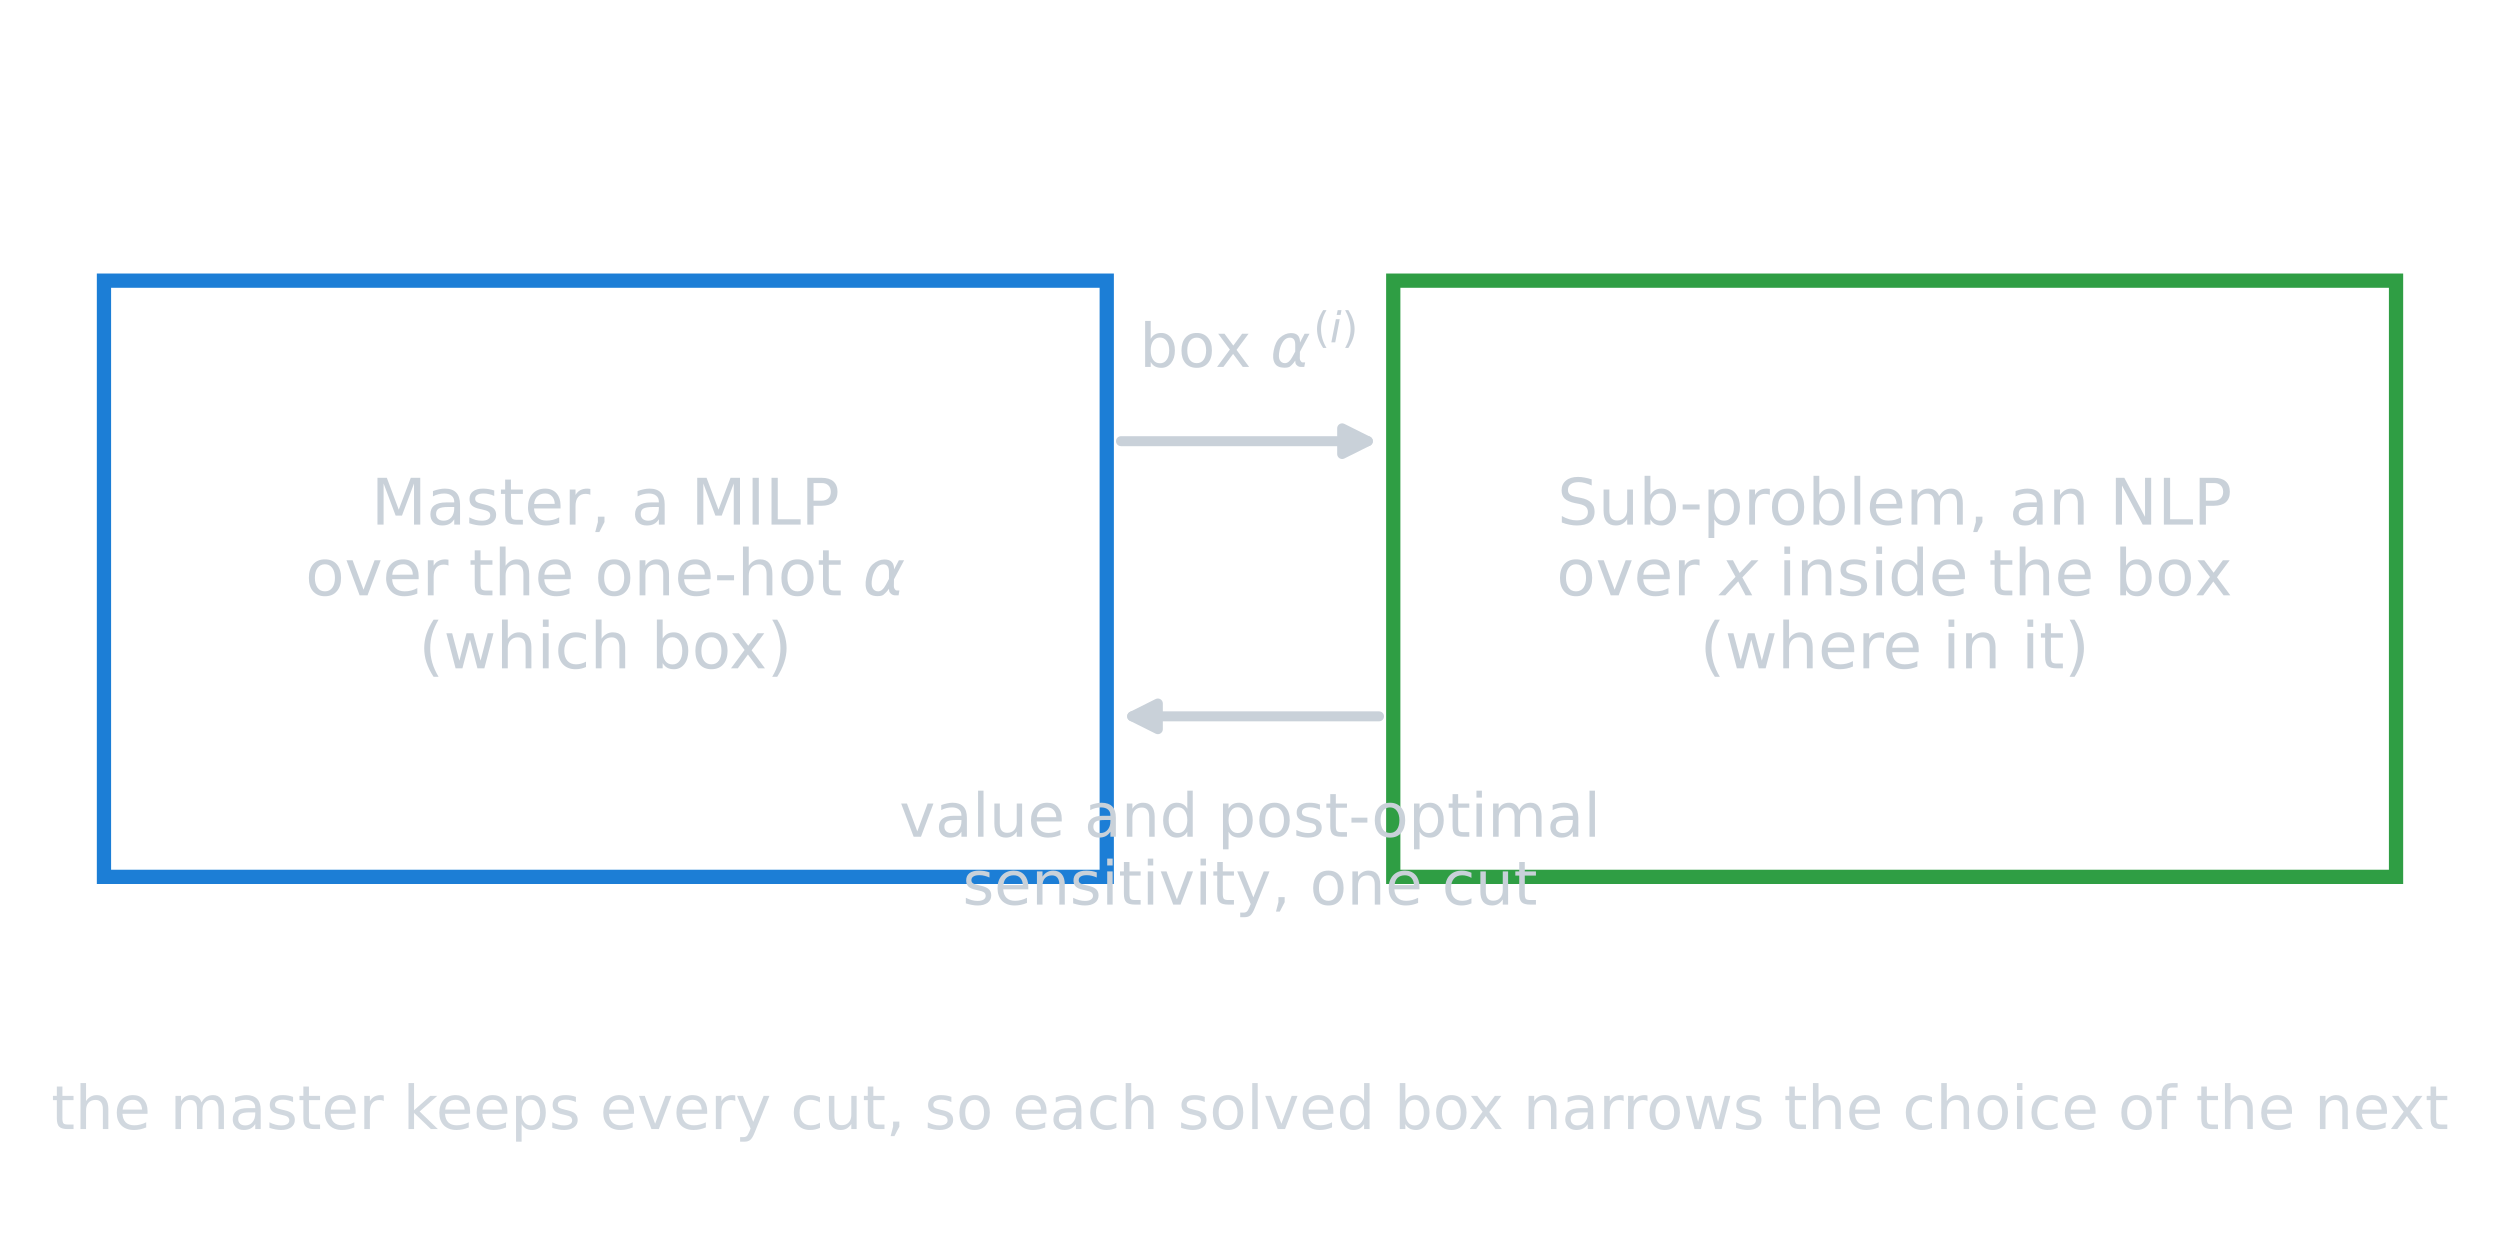
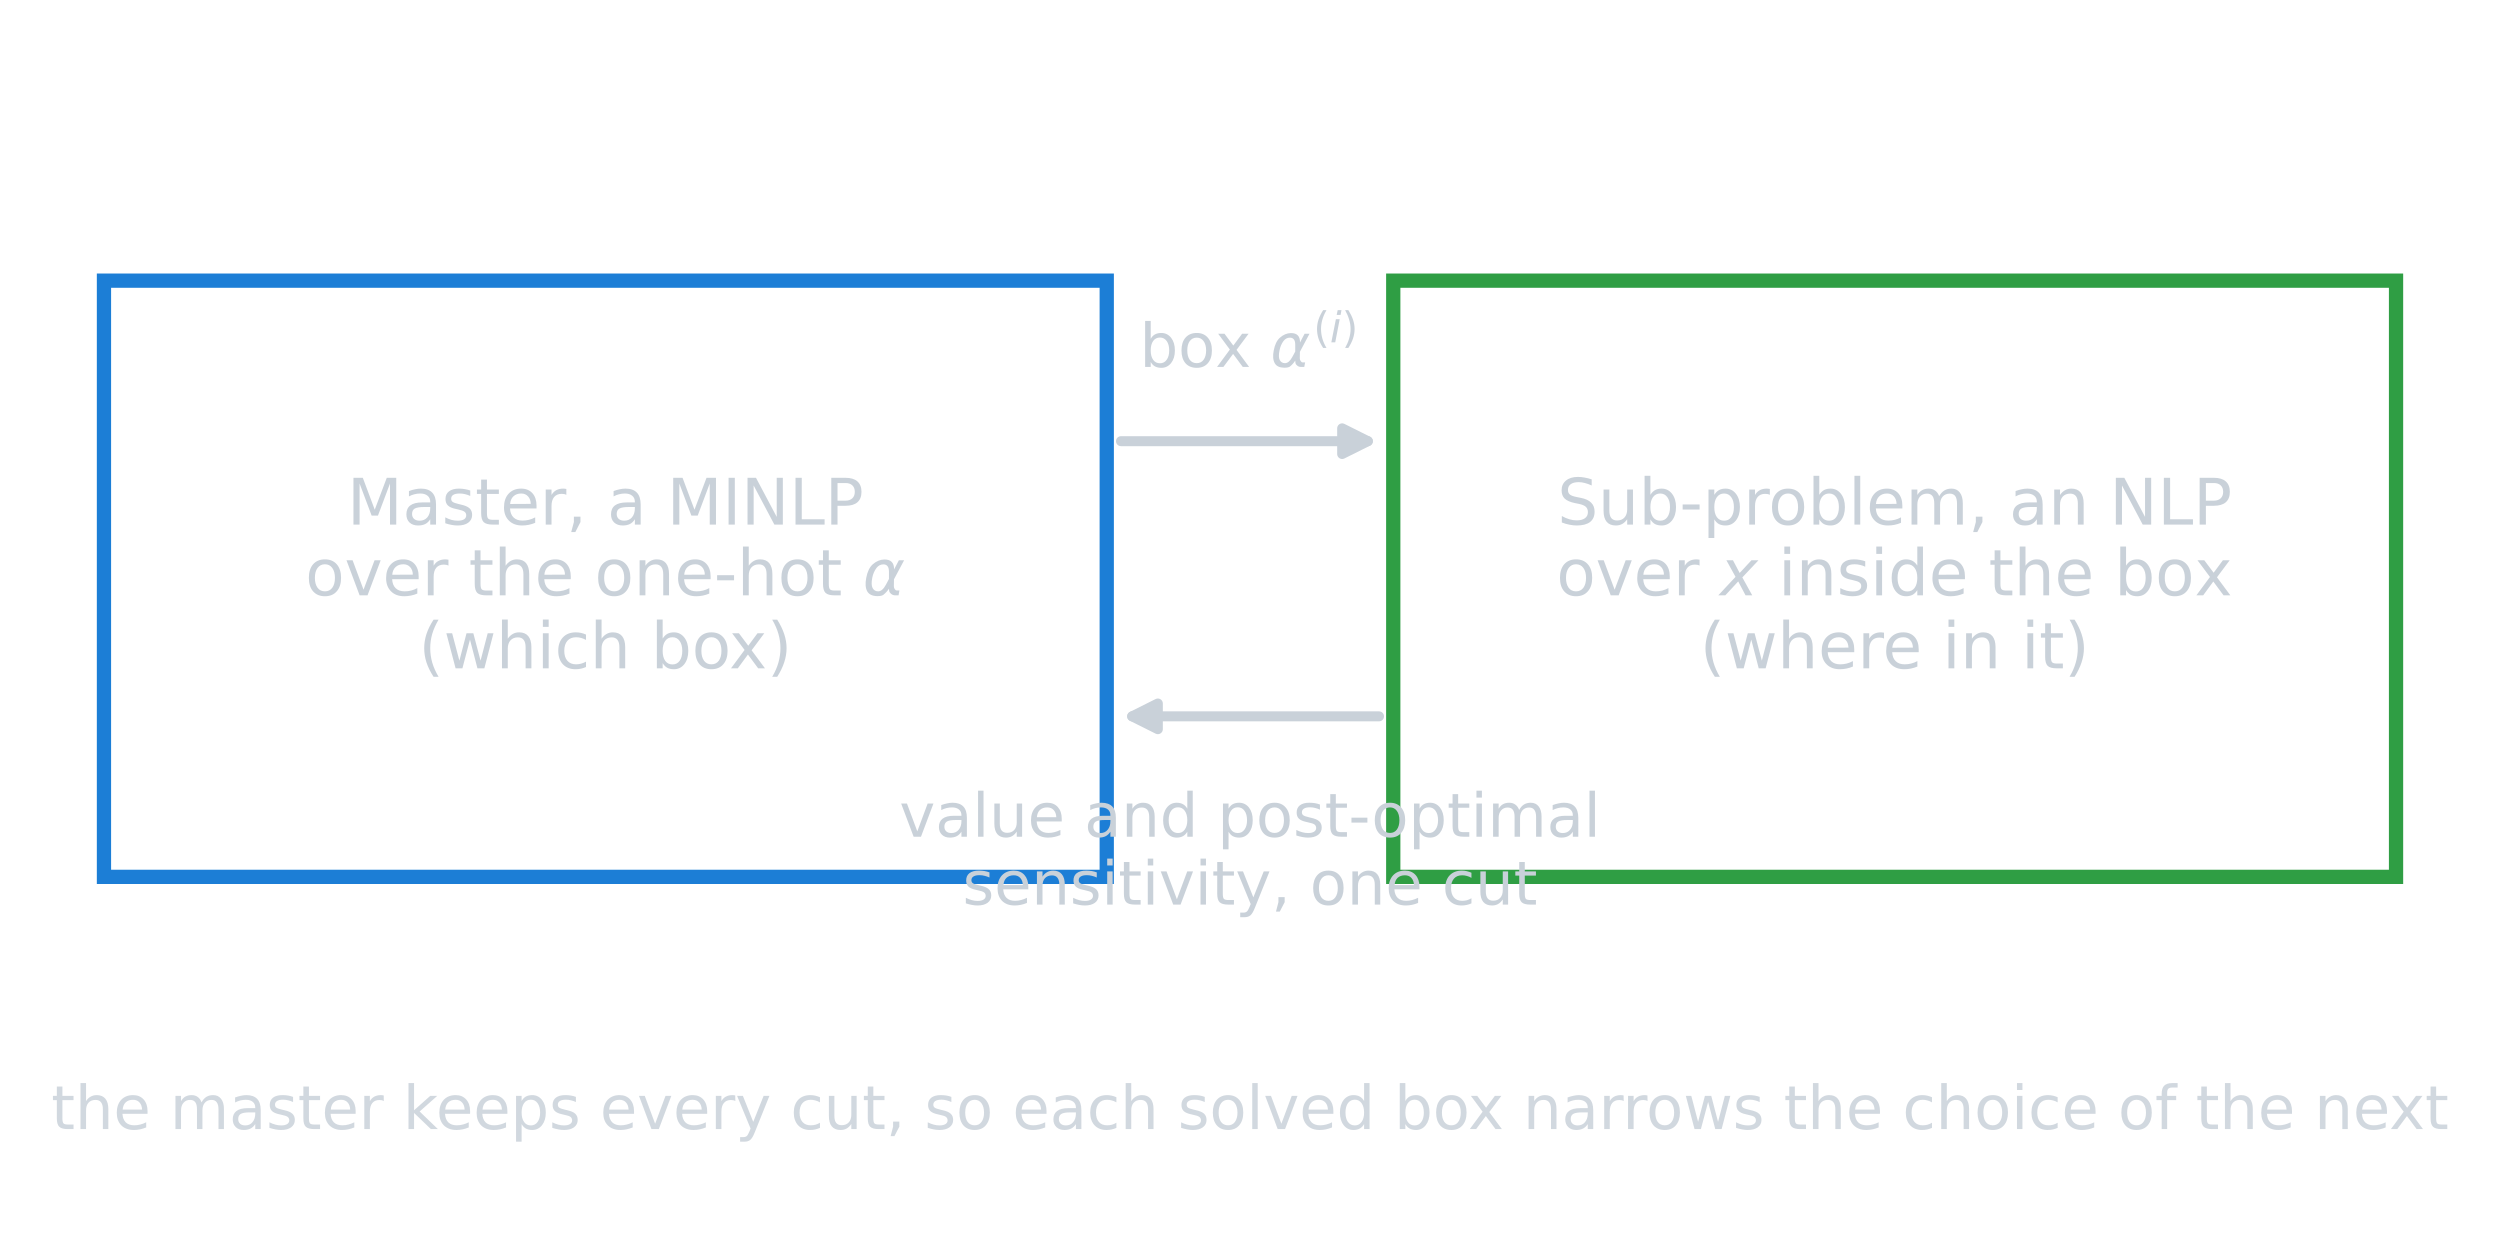
<svg xmlns="http://www.w3.org/2000/svg" width="350.564pt" height="175.176pt" viewBox="0 0 350.564 175.176" version="1.1">
  <defs>
    <style type="text/css">*{stroke-linejoin: round; stroke-linecap: butt}</style>
  </defs>
  <g id="figure_1">
    <g id="patch_1">
      <path d="M 0 175.176  L 350.564 175.176  L 350.564 0  L 0 0  L 0 175.176  z " style="fill: none" />
    </g>
    <g id="axes_1">
      <g id="patch_2">
-         <path d="M 14.578 122.959  L 155.194 122.959  L 155.194 39.355  L 14.578 39.355  L 14.578 122.959  z " clip-path="url(#pea8341251d)" style="fill: none; stroke: #1c7ed6; stroke-width: 2; stroke-linejoin: miter" />
+         <path d="M 14.578 122.959  L 155.194 122.959  L 155.194 39.355  L 14.578 39.355  L 14.578 122.959  z " clip-path="url(#p41f3594fd5)" style="fill: none; stroke: #1c7ed6; stroke-width: 2; stroke-linejoin: miter" />
      </g>
      <g id="patch_3">
-         <path d="M 195.37 122.959  L 335.986 122.959  L 335.986 39.355  L 195.37 39.355  L 195.37 122.959  z " clip-path="url(#pea8341251d)" style="fill: none; stroke: #2f9e44; stroke-width: 2; stroke-linejoin: miter" />
+         <path d="M 195.37 122.959  L 335.986 122.959  L 335.986 39.355  L 195.37 39.355  L 195.37 122.959  z " clip-path="url(#p41f3594fd5)" style="fill: none; stroke: #2f9e44; stroke-width: 2; stroke-linejoin: miter" />
      </g>
      <g id="text_1">
-         <text style="font-size: 9px; font-family: 'DejaVu Sans', 'Bitstream Vera Sans', 'Computer Modern Sans Serif', 'Lucida Grande', 'Verdana', 'Geneva', 'Lucid', 'Arial', 'Helvetica', 'Avant Garde', sans-serif; fill: #c9d1d9" transform="translate(52.0397 73.56237)">Master, a MILP</text>
+         <text style="font-size: 9px; font-family: 'DejaVu Sans', 'Bitstream Vera Sans', 'Computer Modern Sans Serif', 'Lucida Grande', 'Verdana', 'Geneva', 'Lucid', 'Arial', 'Helvetica', 'Avant Garde', sans-serif; fill: #c9d1d9" transform="translate(48.67314 73.56237)">Master, a MINLP</text>
        <g style="fill: #c9d1d9" transform="translate(42.81119 83.6404)">
          <text>
            <tspan x="0" y="-0.156" style="font-size: 9px; font-family: 'DejaVu Sans'; fill: #c9d1d9">o</tspan>
            <tspan x="5.506" y="-0.156" style="font-size: 9px; font-family: 'DejaVu Sans'; fill: #c9d1d9">v</tspan>
            <tspan x="10.833" y="-0.156" style="font-size: 9px; font-family: 'DejaVu Sans'; fill: #c9d1d9">e</tspan>
            <tspan x="16.37" y="-0.156" style="font-size: 9px; font-family: 'DejaVu Sans'; fill: #c9d1d9">r</tspan>
            <tspan x="20.07" y="-0.156" style="font-size: 9px; font-family: 'DejaVu Sans'; fill: #c9d1d9"> </tspan>
            <tspan x="22.931" y="-0.156" style="font-size: 9px; font-family: 'DejaVu Sans'; fill: #c9d1d9">t</tspan>
            <tspan x="26.459" y="-0.156" style="font-size: 9px; font-family: 'DejaVu Sans'; fill: #c9d1d9">h</tspan>
            <tspan x="32.164" y="-0.156" style="font-size: 9px; font-family: 'DejaVu Sans'; fill: #c9d1d9">e</tspan>
            <tspan x="37.701" y="-0.156" style="font-size: 9px; font-family: 'DejaVu Sans'; fill: #c9d1d9"> </tspan>
            <tspan x="40.562" y="-0.156" style="font-size: 9px; font-family: 'DejaVu Sans'; fill: #c9d1d9">o</tspan>
            <tspan x="46.068" y="-0.156" style="font-size: 9px; font-family: 'DejaVu Sans'; fill: #c9d1d9">n</tspan>
            <tspan x="51.772" y="-0.156" style="font-size: 9px; font-family: 'DejaVu Sans'; fill: #c9d1d9">e</tspan>
            <tspan x="57.309" y="-0.156" style="font-size: 9px; font-family: 'DejaVu Sans'; fill: #c9d1d9">-</tspan>
            <tspan x="60.557" y="-0.156" style="font-size: 9px; font-family: 'DejaVu Sans'; fill: #c9d1d9">h</tspan>
            <tspan x="66.261" y="-0.156" style="font-size: 9px; font-family: 'DejaVu Sans'; fill: #c9d1d9">o</tspan>
            <tspan x="71.767" y="-0.156" style="font-size: 9px; font-family: 'DejaVu Sans'; fill: #c9d1d9">t</tspan>
            <tspan x="75.296" y="-0.156" style="font-size: 9px; font-family: 'DejaVu Sans'; fill: #c9d1d9"> </tspan>
            <tspan x="78.157" y="-0.156" style="font-style: oblique; font-size: 9px; font-family: 'DejaVu Sans'; fill: #c9d1d9">α</tspan>
          </text>
        </g>
        <text style="font-size: 9px; font-family: 'DejaVu Sans', 'Bitstream Vera Sans', 'Computer Modern Sans Serif', 'Lucida Grande', 'Verdana', 'Geneva', 'Lucid', 'Arial', 'Helvetica', 'Avant Garde', sans-serif; fill: #c9d1d9" transform="translate(58.70322 93.71843)">(which box)</text>
      </g>
      <g id="text_2">
        <text style="font-size: 9px; font-family: 'DejaVu Sans', 'Bitstream Vera Sans', 'Computer Modern Sans Serif', 'Lucida Grande', 'Verdana', 'Geneva', 'Lucid', 'Arial', 'Helvetica', 'Avant Garde', sans-serif; fill: #c9d1d9" transform="translate(218.3839 73.56237)">Sub-problem, an NLP</text>
        <g style="fill: #c9d1d9" transform="translate(218.2482 83.6404)">
          <text>
            <tspan x="0" y="-0.156" style="font-size: 9px; font-family: 'DejaVu Sans'; fill: #c9d1d9">o</tspan>
            <tspan x="5.506" y="-0.156" style="font-size: 9px; font-family: 'DejaVu Sans'; fill: #c9d1d9">v</tspan>
            <tspan x="10.833" y="-0.156" style="font-size: 9px; font-family: 'DejaVu Sans'; fill: #c9d1d9">e</tspan>
            <tspan x="16.37" y="-0.156" style="font-size: 9px; font-family: 'DejaVu Sans'; fill: #c9d1d9">r</tspan>
            <tspan x="20.07" y="-0.156" style="font-size: 9px; font-family: 'DejaVu Sans'; fill: #c9d1d9"> </tspan>
            <tspan x="28.257" y="-0.156" style="font-size: 9px; font-family: 'DejaVu Sans'; fill: #c9d1d9"> </tspan>
            <tspan x="31.118" y="-0.156" style="font-size: 9px; font-family: 'DejaVu Sans'; fill: #c9d1d9">i</tspan>
            <tspan x="33.618" y="-0.156" style="font-size: 9px; font-family: 'DejaVu Sans'; fill: #c9d1d9">n</tspan>
            <tspan x="39.322" y="-0.156" style="font-size: 9px; font-family: 'DejaVu Sans'; fill: #c9d1d9">s</tspan>
            <tspan x="44.011" y="-0.156" style="font-size: 9px; font-family: 'DejaVu Sans'; fill: #c9d1d9">i</tspan>
            <tspan x="46.512" y="-0.156" style="font-size: 9px; font-family: 'DejaVu Sans'; fill: #c9d1d9">d</tspan>
            <tspan x="52.225" y="-0.156" style="font-size: 9px; font-family: 'DejaVu Sans'; fill: #c9d1d9">e</tspan>
            <tspan x="57.762" y="-0.156" style="font-size: 9px; font-family: 'DejaVu Sans'; fill: #c9d1d9"> </tspan>
            <tspan x="60.623" y="-0.156" style="font-size: 9px; font-family: 'DejaVu Sans'; fill: #c9d1d9">t</tspan>
            <tspan x="64.151" y="-0.156" style="font-size: 9px; font-family: 'DejaVu Sans'; fill: #c9d1d9">h</tspan>
            <tspan x="69.855" y="-0.156" style="font-size: 9px; font-family: 'DejaVu Sans'; fill: #c9d1d9">e</tspan>
            <tspan x="75.393" y="-0.156" style="font-size: 9px; font-family: 'DejaVu Sans'; fill: #c9d1d9"> </tspan>
            <tspan x="78.253" y="-0.156" style="font-size: 9px; font-family: 'DejaVu Sans'; fill: #c9d1d9">b</tspan>
            <tspan x="83.966" y="-0.156" style="font-size: 9px; font-family: 'DejaVu Sans'; fill: #c9d1d9">o</tspan>
            <tspan x="89.473" y="-0.156" style="font-size: 9px; font-family: 'DejaVu Sans'; fill: #c9d1d9">x</tspan>
            <tspan x="22.931" y="-0.156" style="font-style: oblique; font-size: 9px; font-family: 'DejaVu Sans'; fill: #c9d1d9">x</tspan>
          </text>
        </g>
        <text style="font-size: 9px; font-family: 'DejaVu Sans', 'Bitstream Vera Sans', 'Computer Modern Sans Serif', 'Lucida Grande', 'Verdana', 'Geneva', 'Lucid', 'Arial', 'Helvetica', 'Avant Garde', sans-serif; fill: #c9d1d9" transform="translate(238.3716 93.71843)">(where in it)</text>
      </g>
      <g id="patch_4">
        <path d="M 157.19 61.864  Q 175.281 61.864 191.806 61.864  " style="fill: none; stroke: #c9d1d9; stroke-width: 1.4; stroke-linecap: round" />
        <path d="M 188.206 60.064  L 191.806 61.864  L 188.206 63.664  z " style="fill: #c9d1d9; stroke: #c9d1d9; stroke-width: 1.4; stroke-linecap: round" />
      </g>
      <g id="text_3">
        <g style="fill: #c9d1d9" transform="translate(159.8122 52.21728)">
          <text>
            <tspan x="0" y="-0.764" style="font-size: 8.5px; font-family: 'DejaVu Sans'; fill: #c9d1d9">b</tspan>
            <tspan x="5.396" y="-0.764" style="font-size: 8.5px; font-family: 'DejaVu Sans'; fill: #c9d1d9">o</tspan>
            <tspan x="10.596" y="-0.764" style="font-size: 8.5px; font-family: 'DejaVu Sans'; fill: #c9d1d9">x</tspan>
            <tspan x="15.626" y="-0.764" style="font-size: 8.5px; font-family: 'DejaVu Sans'; fill: #c9d1d9"> </tspan>
            <tspan x="18.328" y="-0.764" style="font-style: oblique; font-size: 8.5px; font-family: 'DejaVu Sans'; fill: #c9d1d9">α</tspan>
            <tspan x="24.351" y="-4.209" style="font-size: 5.95px; font-family: 'DejaVu Sans'; fill: #c9d1d9">(</tspan>
            <tspan x="28.325" y="-4.209" style="font-size: 5.95px; font-family: 'DejaVu Sans'; fill: #c9d1d9">)</tspan>
            <tspan x="26.672" y="-4.209" style="font-style: oblique; font-size: 5.95px; font-family: 'DejaVu Sans'; fill: #c9d1d9">i</tspan>
          </text>
        </g>
      </g>
      <g id="patch_5">
        <path d="M 193.374 100.45  Q 175.284 100.45 158.759 100.45  " style="fill: none; stroke: #c9d1d9; stroke-width: 1.4; stroke-linecap: round" />
        <path d="M 162.359 102.25  L 158.759 100.45  L 162.359 98.65  z " style="fill: #c9d1d9; stroke: #c9d1d9; stroke-width: 1.4; stroke-linecap: round" />
      </g>
      <g id="text_4">
        <text style="font-size: 8.5px; font-family: 'DejaVu Sans', 'Bitstream Vera Sans', 'Computer Modern Sans Serif', 'Lucida Grande', 'Verdana', 'Geneva', 'Lucid', 'Arial', 'Helvetica', 'Avant Garde', sans-serif; fill: #c9d1d9" transform="translate(126.1137 117.3296)">value and post-optimal</text>
        <text style="font-size: 8.5px; font-family: 'DejaVu Sans', 'Bitstream Vera Sans', 'Computer Modern Sans Serif', 'Lucida Grande', 'Verdana', 'Geneva', 'Lucid', 'Arial', 'Helvetica', 'Avant Garde', sans-serif; fill: #c9d1d9" transform="translate(134.9829 126.8477)">sensitivity, one cut</text>
      </g>
      <g id="text_5">
        <text style="font-size: 8.5px; font-family: 'DejaVu Sans', 'Bitstream Vera Sans', 'Computer Modern Sans Serif', 'Lucida Grande', 'Verdana', 'Geneva', 'Lucid', 'Arial', 'Helvetica', 'Avant Garde', sans-serif; text-anchor: middle; fill: #c9d1d9; opacity: 0.85" x="175.282" y="158.329" transform="rotate(-0 175.2822 158.3294)">the master keeps every cut, so each solved box narrows the choice of the next</text>
      </g>
    </g>
  </g>
  <defs>
-     <clipPath id="pea8341251d">
+     <clipPath id="p41f3594fd5">
      <rect x="7.882" y="7.2" width="334.8" height="160.776" />
    </clipPath>
  </defs>
</svg>
